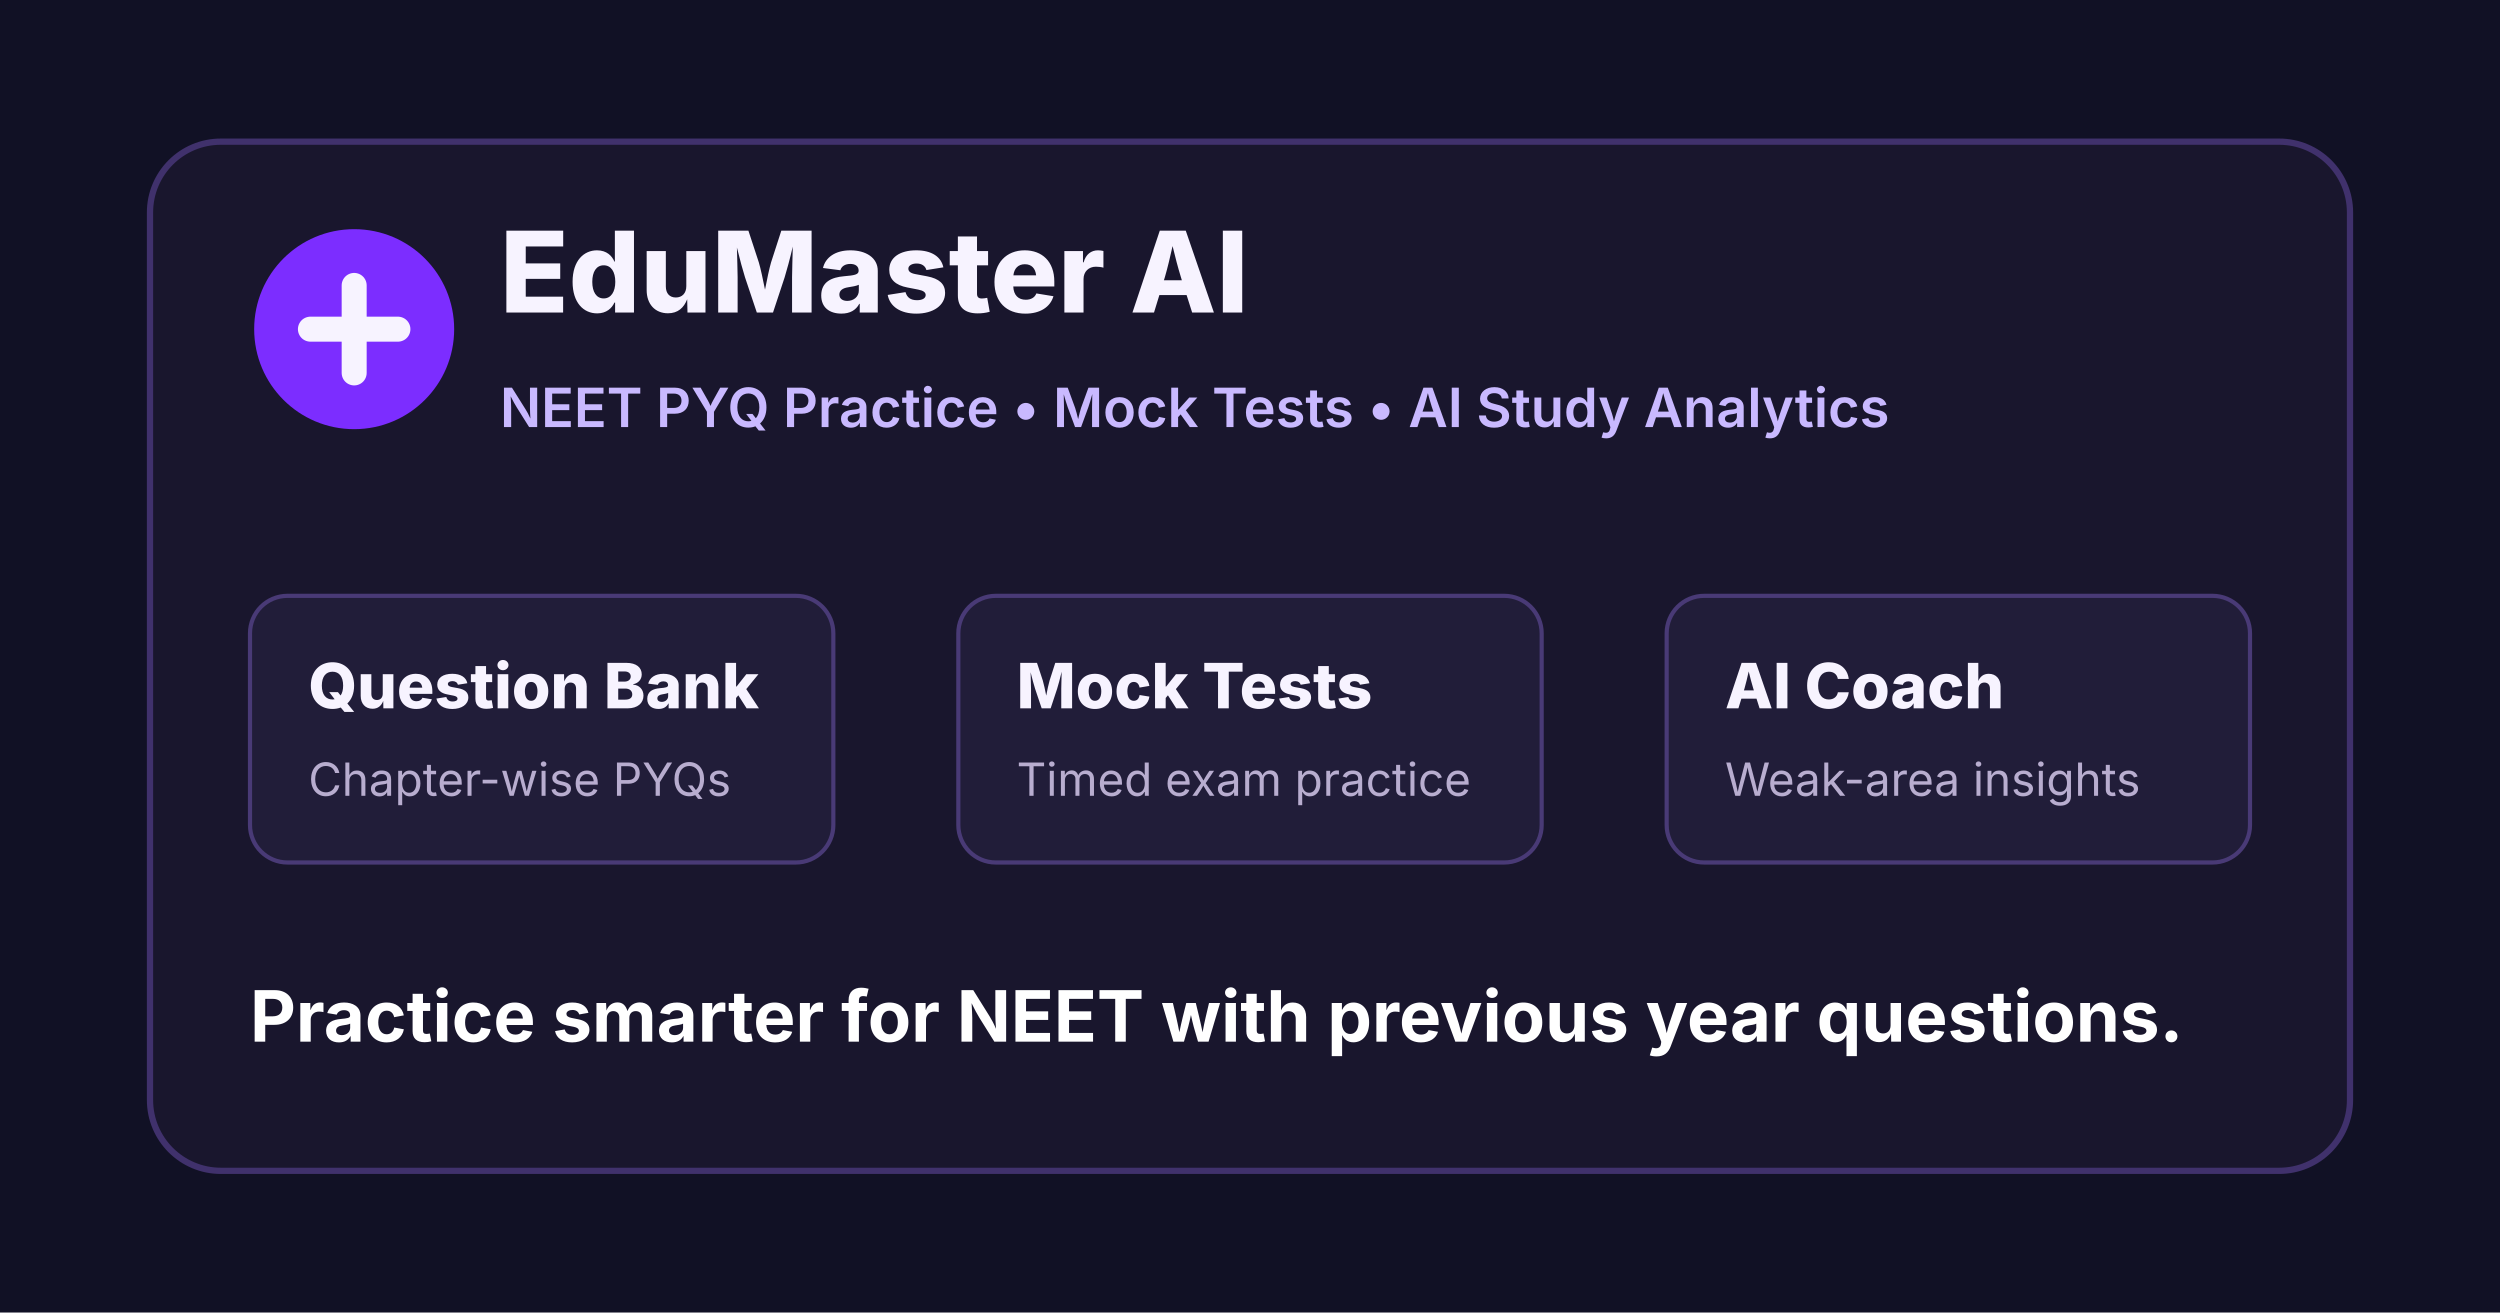
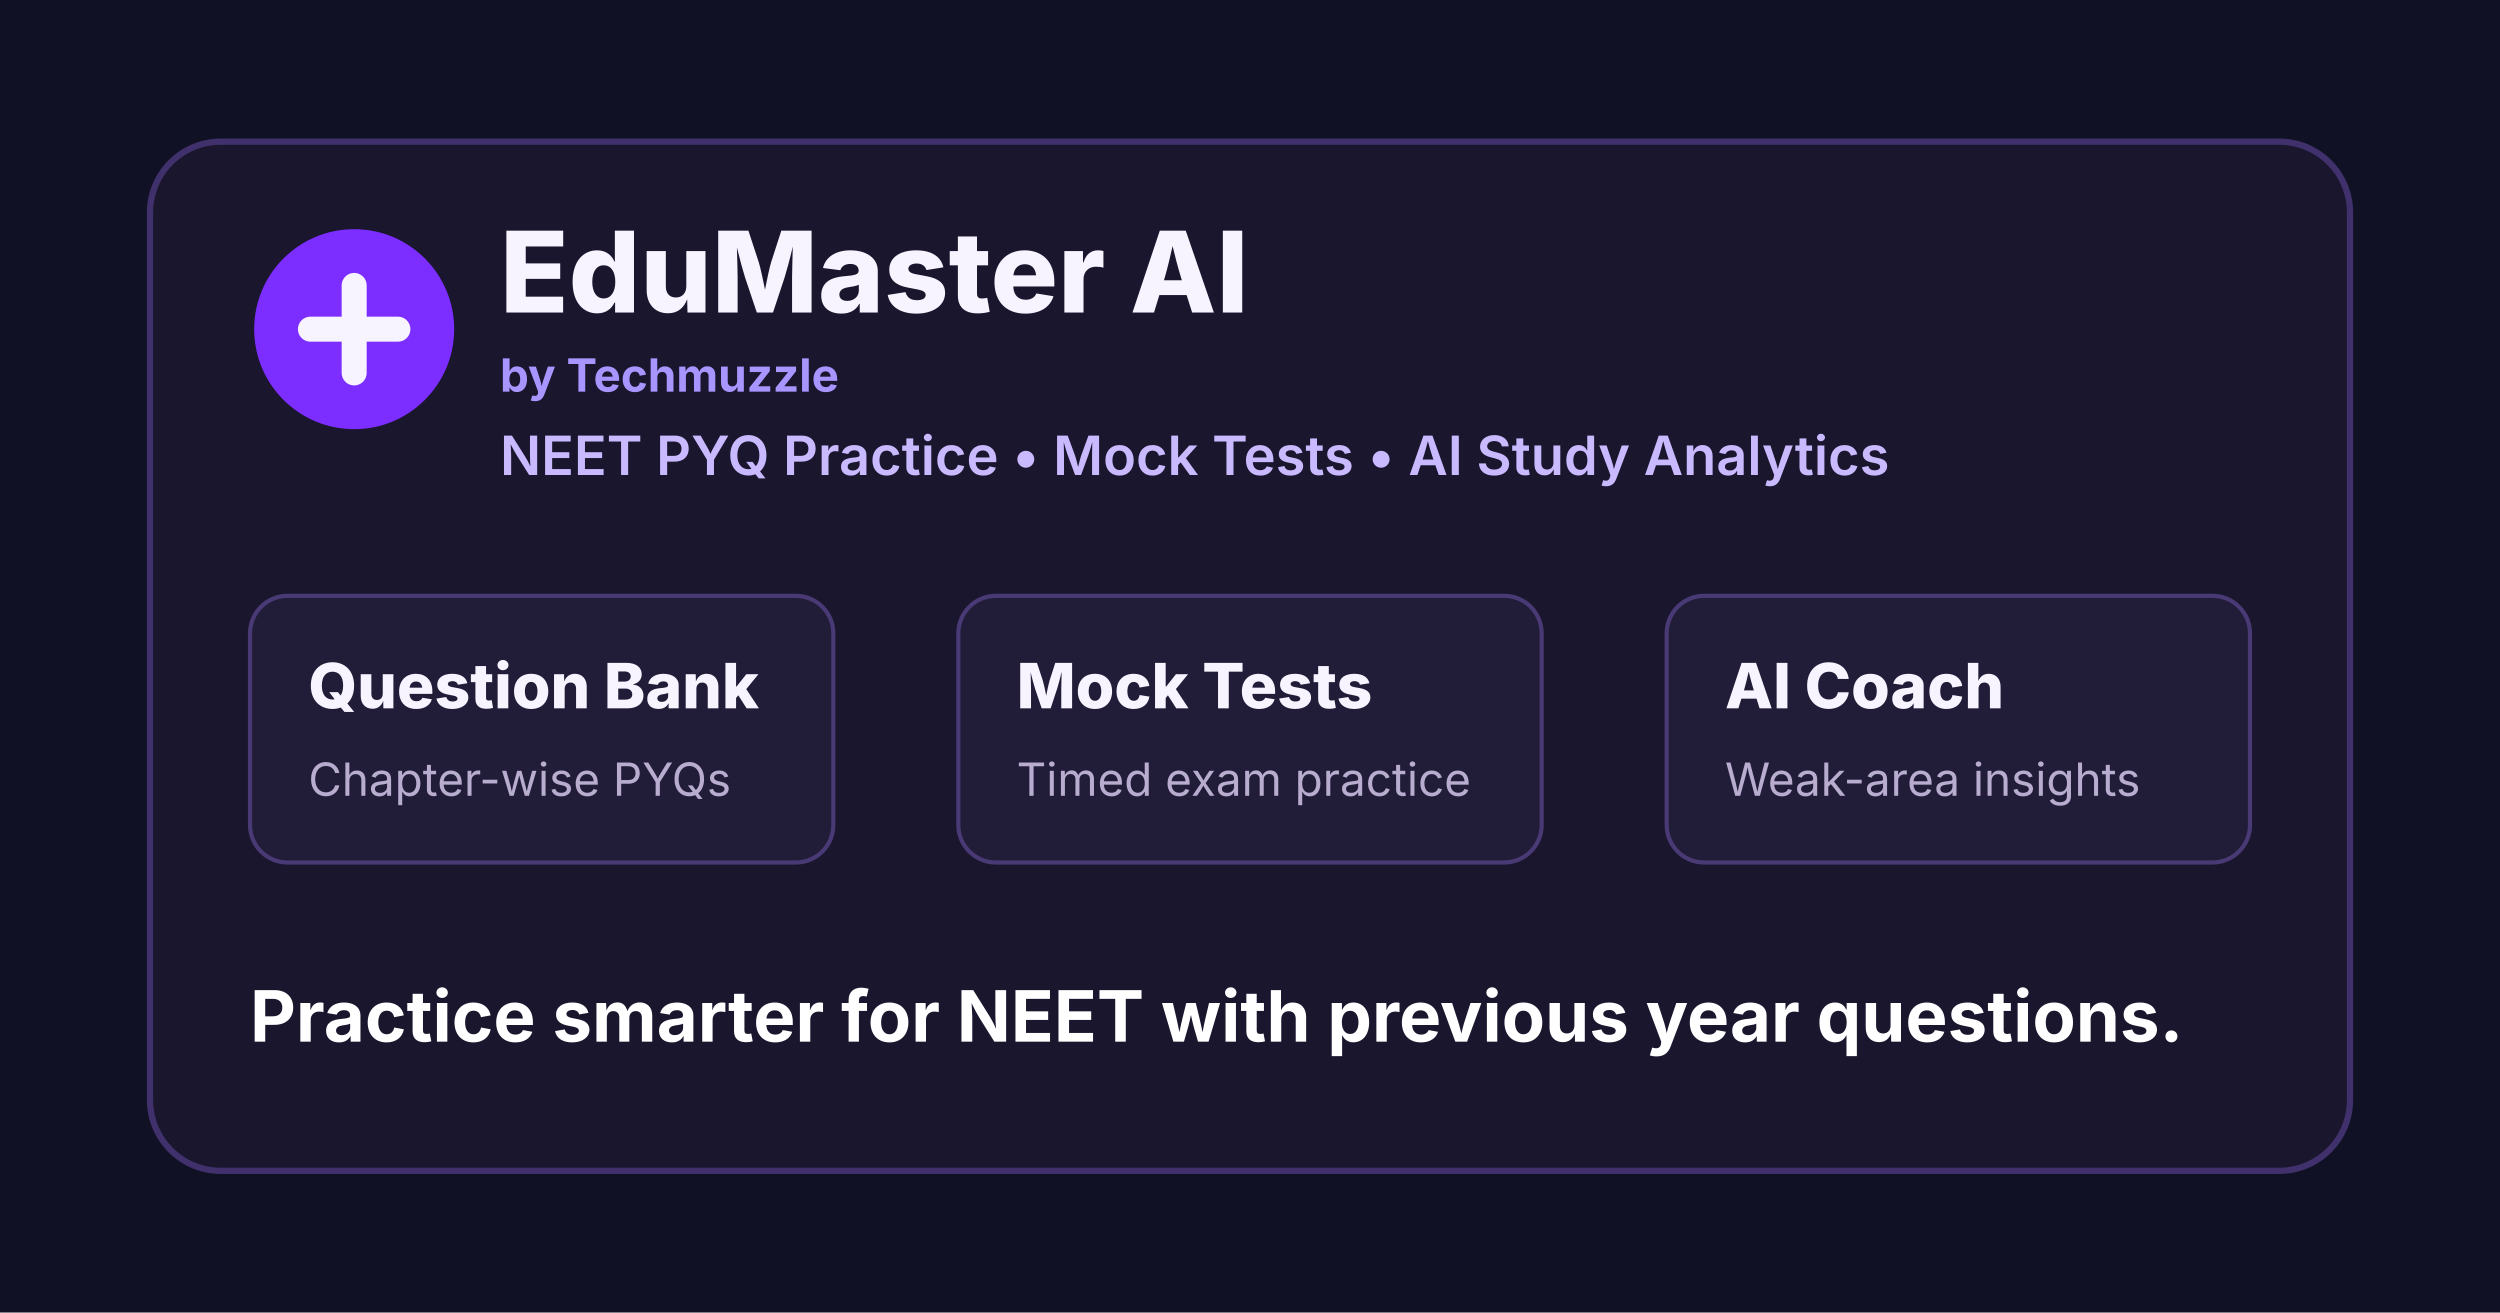
<svg xmlns="http://www.w3.org/2000/svg" width="1200" height="630" viewBox="0 0 1200 630" fill="none">
  <rect width="1200" height="630" fill="#111125" />
  <rect x="72" y="68" width="1056" height="494" rx="34" fill="#19162D" stroke="#40316C" stroke-width="3" />
  <circle cx="170" cy="158" r="48" fill="#7C2DFF" />
  <path d="M149 158h42M170 137v42" stroke="#F7F3FF" stroke-width="12" stroke-linecap="round" />
  <text x="240" y="150" fill="#F7F3FF" font-family="Inter, Arial, sans-serif" font-size="54" font-weight="800">EduMaster AI</text>
-   <text x="240" y="205" fill="#C9B9FF" font-family="Inter, Arial, sans-serif" font-size="26" font-weight="600">NEET PYQ Practice • Mock Tests • AI Study Analytics</text>
+   <text x="240" y="188" fill="#A995FF" font-family="Inter, Arial, sans-serif" font-size="22" font-weight="700">by Techmuzzle</text>
+   <text x="240" y="228" fill="#C9B9FF" font-family="Inter, Arial, sans-serif" font-size="26" font-weight="600">NEET PYQ Practice • Mock Tests • AI Study Analytics</text>
  <rect x="120" y="286" width="280" height="128" rx="18" fill="#211D39" stroke="#493A76" stroke-width="2" />
  <text x="148" y="340" fill="#F7F3FF" font-family="Inter, Arial, sans-serif" font-size="30" font-weight="800">Question Bank</text>
  <text x="148" y="382" fill="#B8ADCF" font-family="Inter, Arial, sans-serif" font-size="22">Chapter-wise PYQs</text>
  <rect x="460" y="286" width="280" height="128" rx="18" fill="#211D39" stroke="#493A76" stroke-width="2" />
  <text x="488" y="340" fill="#F7F3FF" font-family="Inter, Arial, sans-serif" font-size="30" font-weight="800">Mock Tests</text>
  <text x="488" y="382" fill="#B8ADCF" font-family="Inter, Arial, sans-serif" font-size="22">Timed exam practice</text>
  <rect x="800" y="286" width="280" height="128" rx="18" fill="#211D39" stroke="#493A76" stroke-width="2" />
  <text x="828" y="340" fill="#F7F3FF" font-family="Inter, Arial, sans-serif" font-size="30" font-weight="800">AI Coach</text>
  <text x="828" y="382" fill="#B8ADCF" font-family="Inter, Arial, sans-serif" font-size="22">Weak-area insights</text>
  <text x="120" y="500" fill="#FFFFFF" font-family="Inter, Arial, sans-serif" font-size="34" font-weight="700">Practice smarter for NEET with previous year questions.</text>
</svg>
